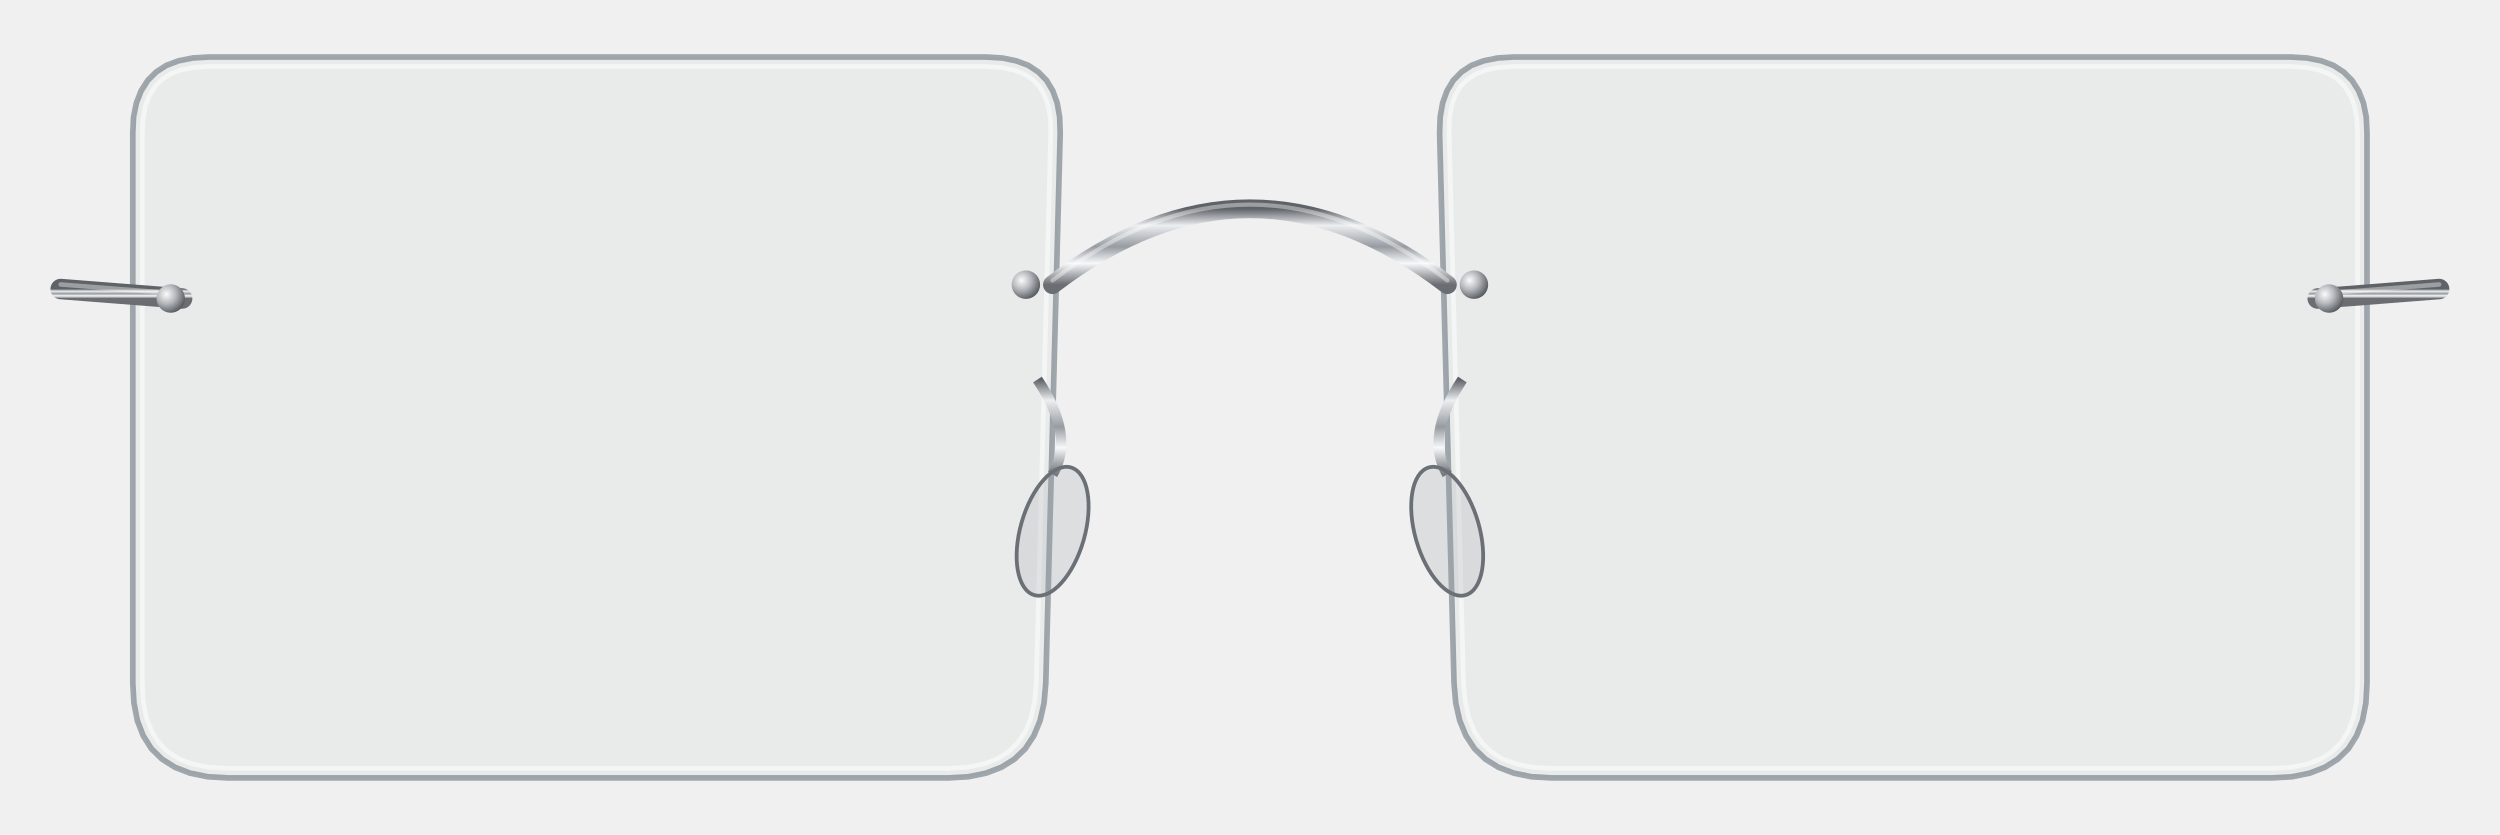
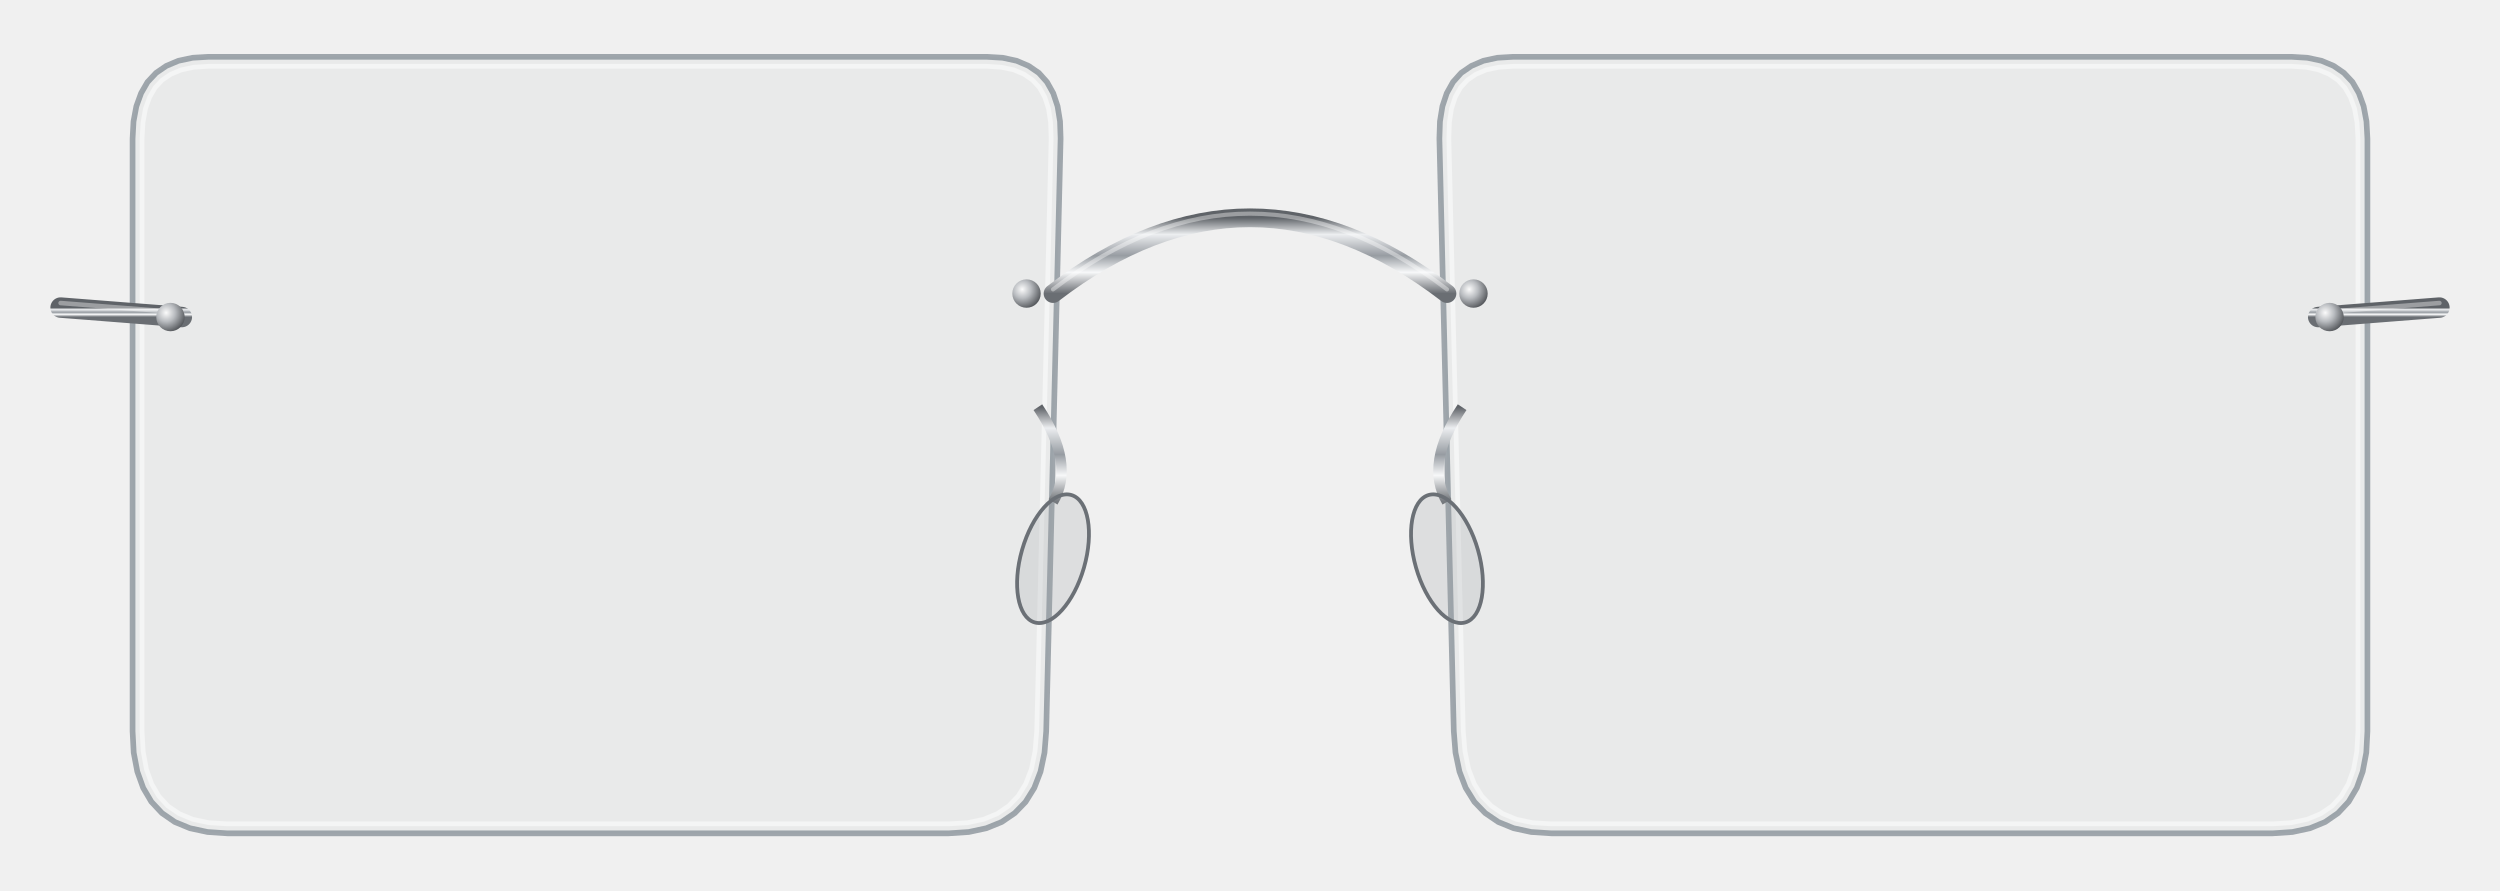
- <svg xmlns="http://www.w3.org/2000/svg" viewBox="-65.89 -22.00 131.79 44.00" width="527" height="176">
+ <svg xmlns="http://www.w3.org/2000/svg" viewBox="-66.00 -23.50 132.00 47.00" width="528" height="188">
  <defs>
    <linearGradient id="f45met" x1="0" y1="0" x2="0" y2="1">
      <stop offset="0" stop-color="#5f6368" />
      <stop offset=".22" stop-color="#eceef0" />
      <stop offset=".5" stop-color="#979ca2" />
      <stop offset=".72" stop-color="#f7f8f9" />
      <stop offset="1" stop-color="#6a6e73" />
    </linearGradient>
    <radialGradient id="f45riv" cx=".35" cy=".35" r=".7">
      <stop offset="0" stop-color="#fbfbfb" />
      <stop offset=".45" stop-color="#b9bcc0" />
      <stop offset="1" stop-color="#55585c" />
    </radialGradient>
-     <linearGradient id="f45hl" gradientUnits="userSpaceOnUse" x1="0" y1="-28.00" x2="0" y2="28.00">
+     <linearGradient id="f45hl" gradientUnits="userSpaceOnUse" x1="0" y1="-29.50" x2="0" y2="29.50">
      <stop offset="0" stop-color="#fff" stop-opacity=".34" />
      <stop offset=".16" stop-color="#fff" stop-opacity=".12" />
      <stop offset=".45" stop-color="#fff" stop-opacity="0" />
      <stop offset=".8" stop-color="#000" stop-opacity=".06" />
      <stop offset="1" stop-color="#000" stop-opacity=".22" />
    </linearGradient>
  </defs>
-   <path d="M13.89 -19.00L13.06 -18.95L12.32 -18.80L11.68 -18.56L11.15 -18.21L10.72 -17.77L10.39 -17.22L10.16 -16.58L10.03 -15.84L10.00 -15.00L10.76 14.00L10.85 15.05L11.06 15.98L11.39 16.78L11.84 17.46L12.41 18.01L13.10 18.44L13.91 18.75L14.84 18.94L15.89 19.00L53.89 19.00L54.94 18.94L55.87 18.75L56.67 18.44L57.35 18.01L57.91 17.46L58.34 16.78L58.65 15.98L58.83 15.05L58.89 14.00L58.89 -15.00L58.85 -15.84L58.70 -16.58L58.45 -17.22L58.10 -17.77L57.66 -18.21L57.12 -18.56L56.48 -18.80L55.73 -18.95L54.89 -19.00ZM-54.89 -19.00L-55.73 -18.95L-56.48 -18.80L-57.12 -18.56L-57.66 -18.21L-58.10 -17.77L-58.45 -17.22L-58.70 -16.58L-58.85 -15.84L-58.89 -15.00L-58.89 14.00L-58.83 15.05L-58.65 15.98L-58.34 16.78L-57.91 17.46L-57.35 18.01L-56.67 18.44L-55.87 18.75L-54.94 18.94L-53.89 19.00L-15.89 19.00L-14.84 18.94L-13.91 18.75L-13.10 18.44L-12.41 18.01L-11.84 17.46L-11.39 16.78L-11.06 15.98L-10.85 15.05L-10.76 14.00L-10.00 -15.00L-10.03 -15.84L-10.16 -16.58L-10.39 -17.22L-10.72 -17.77L-11.15 -18.21L-11.68 -18.56L-12.32 -18.80L-13.06 -18.95L-13.89 -19.00Z" fill="#5b6670" fill-opacity=".05" />
-   <path d="M13.89 -19.00L13.06 -18.95L12.32 -18.80L11.68 -18.56L11.15 -18.21L10.72 -17.77L10.39 -17.22L10.16 -16.58L10.03 -15.84L10.00 -15.00L10.76 14.00L10.85 15.05L11.06 15.98L11.39 16.78L11.84 17.46L12.41 18.01L13.10 18.44L13.91 18.75L14.84 18.94L15.89 19.00L53.89 19.00L54.94 18.94L55.87 18.75L56.67 18.44L57.35 18.01L57.91 17.46L58.34 16.78L58.65 15.98L58.83 15.05L58.89 14.00L58.89 -15.00L58.85 -15.84L58.70 -16.58L58.45 -17.22L58.10 -17.77L57.66 -18.21L57.12 -18.56L56.48 -18.80L55.73 -18.95L54.89 -19.00Z" fill="none" stroke="#7d868f" stroke-opacity=".7" stroke-width=".3" />
-   <path d="M13.90 -18.50L13.12 -18.45L12.46 -18.32L11.91 -18.11L11.47 -17.82L11.11 -17.46L10.84 -17.01L10.64 -16.46L10.52 -15.79L10.50 -15.01L11.26 13.99L11.35 14.98L11.54 15.83L11.83 16.55L12.23 17.14L12.72 17.62L13.32 18.00L14.05 18.27L14.91 18.44L15.90 18.50L53.89 18.50L54.88 18.44L55.73 18.27L56.45 18.00L57.04 17.62L57.52 17.14L57.89 16.55L58.17 15.84L58.34 14.99L58.39 14.00L58.39 -15.00L58.35 -15.78L58.22 -16.44L58.00 -17.00L57.71 -17.45L57.35 -17.82L56.89 -18.11L56.34 -18.32L55.67 -18.45L54.89 -18.50Z" fill="none" stroke="#fff" stroke-opacity=".5" stroke-width=".25" />
-   <path d="M56.29 -6.27L62.69 -6.77" fill="none" stroke="url(#f45met)" stroke-width="1.08" stroke-linecap="round" stroke-linejoin="round" />
-   <path d="M56.29 -6.27L62.69 -6.77" fill="none" stroke="#fff" stroke-opacity=".38" stroke-width="0.24" stroke-linecap="round" transform="translate(0 -0.24)" />
-   <circle cx="56.89" cy="-6.27" r="0.75" fill="url(#f45riv)" />
+   <path d="M13.90 -20.50L13.06 -20.45L12.32 -20.29L11.69 -20.02L11.15 -19.65L10.72 -19.17L10.39 -18.58L10.16 -17.89L10.03 -17.09L10.00 -16.19L10.76 15.11L10.85 16.24L11.06 17.24L11.39 18.10L11.85 18.84L12.42 19.43L13.11 19.90L13.92 20.23L14.85 20.43L15.91 20.50L53.99 20.50L55.04 20.43L55.97 20.23L56.77 19.90L57.45 19.43L58.01 18.83L58.44 18.10L58.75 17.24L58.94 16.24L59.00 15.11L59.00 -16.18L58.95 -17.09L58.80 -17.89L58.55 -18.58L58.21 -19.17L57.76 -19.65L57.22 -20.02L56.58 -20.29L55.83 -20.45L54.99 -20.50ZM-54.99 -20.50L-55.83 -20.45L-56.58 -20.29L-57.22 -20.02L-57.76 -19.65L-58.21 -19.17L-58.55 -18.58L-58.80 -17.89L-58.95 -17.09L-59.00 -16.18L-59.00 15.11L-58.94 16.24L-58.75 17.24L-58.44 18.10L-58.01 18.83L-57.45 19.43L-56.77 19.90L-55.97 20.23L-55.04 20.43L-53.99 20.50L-15.91 20.50L-14.85 20.43L-13.92 20.23L-13.11 19.90L-12.42 19.43L-11.85 18.84L-11.39 18.10L-11.06 17.24L-10.85 16.24L-10.76 15.11L-10.00 -16.19L-10.03 -17.09L-10.16 -17.89L-10.39 -18.58L-10.72 -19.17L-11.15 -19.65L-11.69 -20.02L-12.32 -20.29L-13.06 -20.45L-13.90 -20.50Z" fill="#5b6670" fill-opacity=".05" />
+   <path d="M13.90 -20.50L13.06 -20.45L12.32 -20.29L11.69 -20.02L11.15 -19.65L10.72 -19.17L10.39 -18.58L10.16 -17.89L10.03 -17.09L10.00 -16.19L10.76 15.11L10.85 16.24L11.06 17.24L11.39 18.10L11.85 18.84L12.42 19.43L13.11 19.90L13.92 20.23L14.85 20.43L15.91 20.50L53.99 20.50L55.04 20.43L55.97 20.23L56.77 19.90L57.45 19.43L58.01 18.83L58.44 18.10L58.75 17.24L58.94 16.24L59.00 15.11L59.00 -16.18L58.95 -17.09L58.80 -17.89L58.55 -18.58L58.21 -19.17L57.76 -19.65L57.22 -20.02L56.58 -20.29L55.83 -20.45L54.99 -20.50Z" fill="none" stroke="#7d868f" stroke-opacity=".7" stroke-width=".3" />
+   <path d="M13.90 -20.00L13.13 -19.95L12.47 -19.81L11.93 -19.58L11.48 -19.27L11.12 -18.88L10.84 -18.38L10.64 -17.77L10.53 -17.05L10.50 -16.20L11.26 15.09L11.35 16.17L11.54 17.10L11.84 17.88L12.24 18.53L12.74 19.05L13.34 19.46L14.07 19.76L14.92 19.94L15.91 20.00L53.99 20.00L54.97 19.94L55.82 19.76L56.54 19.46L57.13 19.06L57.61 18.54L57.99 17.89L58.27 17.11L58.44 16.18L58.50 15.10L58.50 -16.18L58.45 -17.03L58.32 -17.76L58.10 -18.37L57.81 -18.87L57.44 -19.27L56.98 -19.58L56.43 -19.81L55.77 -19.95L54.99 -20.00Z" fill="none" stroke="#fff" stroke-opacity=".5" stroke-width=".25" />
+   <path d="M56.40 -6.76L62.80 -7.26" fill="none" stroke="url(#f45met)" stroke-width="1.08" stroke-linecap="round" stroke-linejoin="round" />
+   <path d="M56.40 -6.76L62.80 -7.26" fill="none" stroke="#fff" stroke-opacity=".38" stroke-width="0.24" stroke-linecap="round" transform="translate(0 -0.24)" />
+   <circle cx="57.00" cy="-6.76" r="0.75" fill="url(#f45riv)" />
  <path d="M11.20 -2.00Q9.20 1.00 10.40 3.00" fill="none" stroke="url(#f45met)" stroke-width="0.55" />
  <ellipse cx="10.40" cy="6.00" rx="1.70" ry="3.50" transform="rotate(-16 10.40 6.00)" fill="#9aa0a6" fill-opacity=".22" stroke="#6b7076" stroke-width=".2" />
-   <path d="M-54.89 -19.00L-55.73 -18.95L-56.48 -18.80L-57.12 -18.56L-57.66 -18.21L-58.10 -17.77L-58.45 -17.22L-58.70 -16.58L-58.85 -15.84L-58.89 -15.00L-58.89 14.00L-58.83 15.05L-58.65 15.98L-58.34 16.78L-57.91 17.46L-57.35 18.01L-56.67 18.44L-55.87 18.75L-54.94 18.94L-53.89 19.00L-15.89 19.00L-14.84 18.94L-13.91 18.75L-13.10 18.44L-12.41 18.01L-11.84 17.46L-11.39 16.78L-11.06 15.98L-10.85 15.05L-10.76 14.00L-10.00 -15.00L-10.03 -15.84L-10.16 -16.58L-10.39 -17.22L-10.72 -17.77L-11.15 -18.21L-11.68 -18.56L-12.32 -18.80L-13.06 -18.95L-13.89 -19.00Z" fill="none" stroke="#7d868f" stroke-opacity=".7" stroke-width=".3" />
-   <path d="M-54.89 -18.50L-55.67 -18.45L-56.34 -18.32L-56.89 -18.11L-57.35 -17.82L-57.71 -17.45L-58.00 -17.00L-58.22 -16.44L-58.35 -15.78L-58.39 -15.00L-58.39 14.00L-58.34 14.99L-58.17 15.84L-57.89 16.55L-57.52 17.14L-57.04 17.62L-56.45 18.00L-55.73 18.27L-54.88 18.44L-53.89 18.50L-15.90 18.50L-14.91 18.44L-14.05 18.27L-13.32 18.00L-12.72 17.62L-12.23 17.14L-11.83 16.55L-11.54 15.83L-11.35 14.98L-11.26 13.99L-10.50 -15.01L-10.52 -15.79L-10.64 -16.46L-10.84 -17.01L-11.11 -17.46L-11.47 -17.82L-11.91 -18.11L-12.46 -18.32L-13.12 -18.45L-13.90 -18.50Z" fill="none" stroke="#fff" stroke-opacity=".5" stroke-width=".25" />
-   <path d="M-56.29 -6.27L-62.69 -6.77" fill="none" stroke="url(#f45met)" stroke-width="1.08" stroke-linecap="round" stroke-linejoin="round" />
-   <path d="M-56.29 -6.27L-62.69 -6.77" fill="none" stroke="#fff" stroke-opacity=".38" stroke-width="0.24" stroke-linecap="round" transform="translate(0 -0.24)" />
-   <circle cx="-56.89" cy="-6.27" r="0.75" fill="url(#f45riv)" />
+   <path d="M-54.99 -20.50L-55.83 -20.45L-56.58 -20.29L-57.22 -20.02L-57.76 -19.65L-58.21 -19.17L-58.55 -18.58L-58.80 -17.89L-58.95 -17.09L-59.00 -16.18L-59.00 15.11L-58.94 16.24L-58.75 17.24L-58.44 18.10L-58.01 18.83L-57.45 19.43L-56.77 19.90L-55.97 20.23L-55.04 20.43L-53.99 20.50L-15.91 20.50L-14.85 20.43L-13.92 20.23L-13.11 19.90L-12.42 19.43L-11.85 18.84L-11.39 18.10L-11.06 17.24L-10.85 16.24L-10.76 15.11L-10.00 -16.19L-10.03 -17.09L-10.16 -17.89L-10.39 -18.58L-10.72 -19.17L-11.15 -19.65L-11.69 -20.02L-12.32 -20.29L-13.06 -20.45L-13.90 -20.50Z" fill="none" stroke="#7d868f" stroke-opacity=".7" stroke-width=".3" />
+   <path d="M-54.99 -20.00L-55.77 -19.95L-56.43 -19.81L-56.98 -19.58L-57.44 -19.27L-57.81 -18.87L-58.10 -18.37L-58.32 -17.76L-58.45 -17.03L-58.50 -16.18L-58.50 15.10L-58.44 16.18L-58.27 17.11L-57.99 17.89L-57.61 18.54L-57.13 19.06L-56.54 19.46L-55.82 19.76L-54.97 19.94L-53.99 20.00L-15.91 20.00L-14.92 19.94L-14.07 19.76L-13.34 19.46L-12.74 19.05L-12.24 18.53L-11.84 17.88L-11.54 17.10L-11.35 16.17L-11.26 15.09L-10.50 -16.20L-10.53 -17.05L-10.64 -17.77L-10.84 -18.38L-11.12 -18.88L-11.48 -19.27L-11.93 -19.58L-12.47 -19.81L-13.13 -19.95L-13.90 -20.00Z" fill="none" stroke="#fff" stroke-opacity=".5" stroke-width=".25" />
+   <path d="M-56.40 -6.76L-62.80 -7.26" fill="none" stroke="url(#f45met)" stroke-width="1.08" stroke-linecap="round" stroke-linejoin="round" />
+   <path d="M-56.40 -6.76L-62.80 -7.26" fill="none" stroke="#fff" stroke-opacity=".38" stroke-width="0.24" stroke-linecap="round" transform="translate(0 -0.24)" />
+   <circle cx="-57.00" cy="-6.76" r="0.75" fill="url(#f45riv)" />
  <path d="M-11.20 -2.00Q-9.20 1.00 -10.40 3.00" fill="none" stroke="url(#f45met)" stroke-width="0.55" />
  <ellipse cx="-10.40" cy="6.00" rx="1.70" ry="3.50" transform="rotate(16 -10.40 6.00)" fill="#9aa0a6" fill-opacity=".22" stroke="#6b7076" stroke-width=".2" />
-   <path d="M-10.41 -7.00Q0 -15.00 10.41 -7.00" fill="none" stroke="url(#f45met)" stroke-width="0.99" stroke-linecap="round" stroke-linejoin="round" />
-   <path d="M-10.41 -7.00Q0 -15.00 10.41 -7.00" fill="none" stroke="#fff" stroke-opacity=".38" stroke-width="0.22" stroke-linecap="round" transform="translate(0 -0.22)" />
-   <circle cx="11.81" cy="-7.00" r="0.75" fill="url(#f45riv)" />
-   <circle cx="-11.81" cy="-7.00" r="0.75" fill="url(#f45riv)" />
+   <path d="M-10.40 -8.00Q0 -16.00 10.40 -8.00" fill="none" stroke="url(#f45met)" stroke-width="0.99" stroke-linecap="round" stroke-linejoin="round" />
+   <path d="M-10.40 -8.00Q0 -16.00 10.40 -8.00" fill="none" stroke="#fff" stroke-opacity=".38" stroke-width="0.22" stroke-linecap="round" transform="translate(0 -0.22)" />
+   <circle cx="11.80" cy="-8.00" r="0.75" fill="url(#f45riv)" />
+   <circle cx="-11.80" cy="-8.00" r="0.75" fill="url(#f45riv)" />
</svg>
